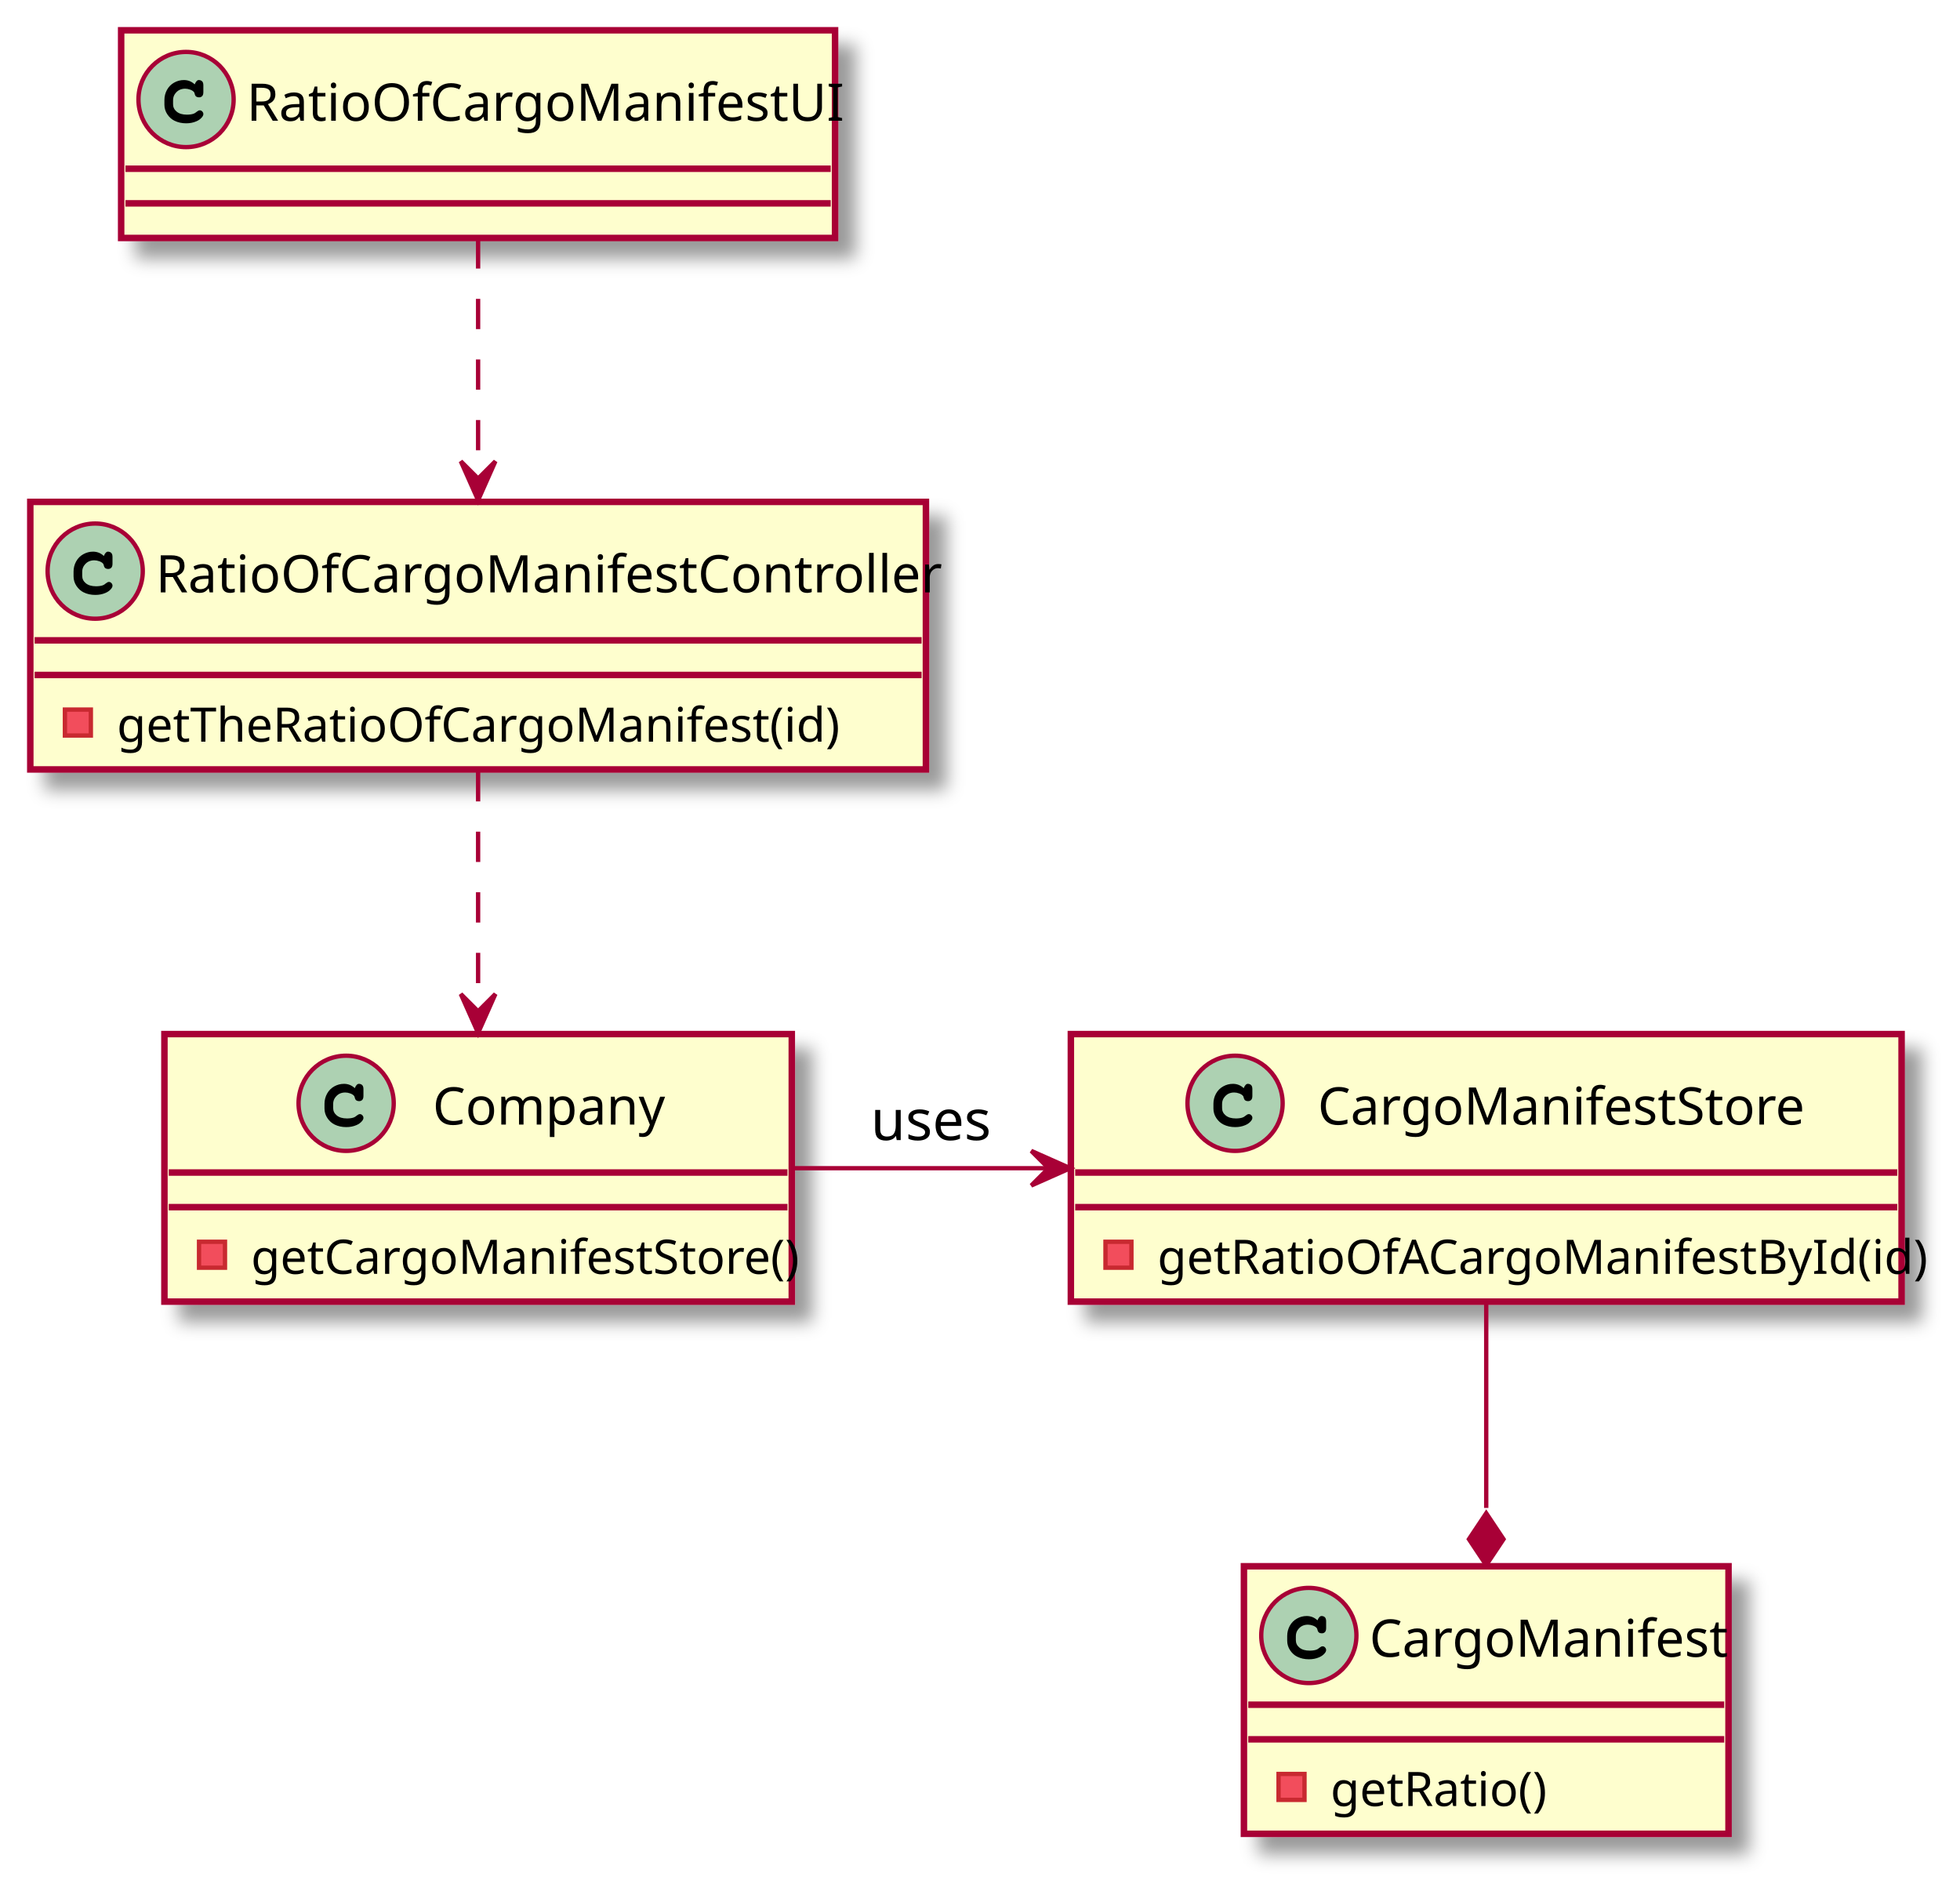
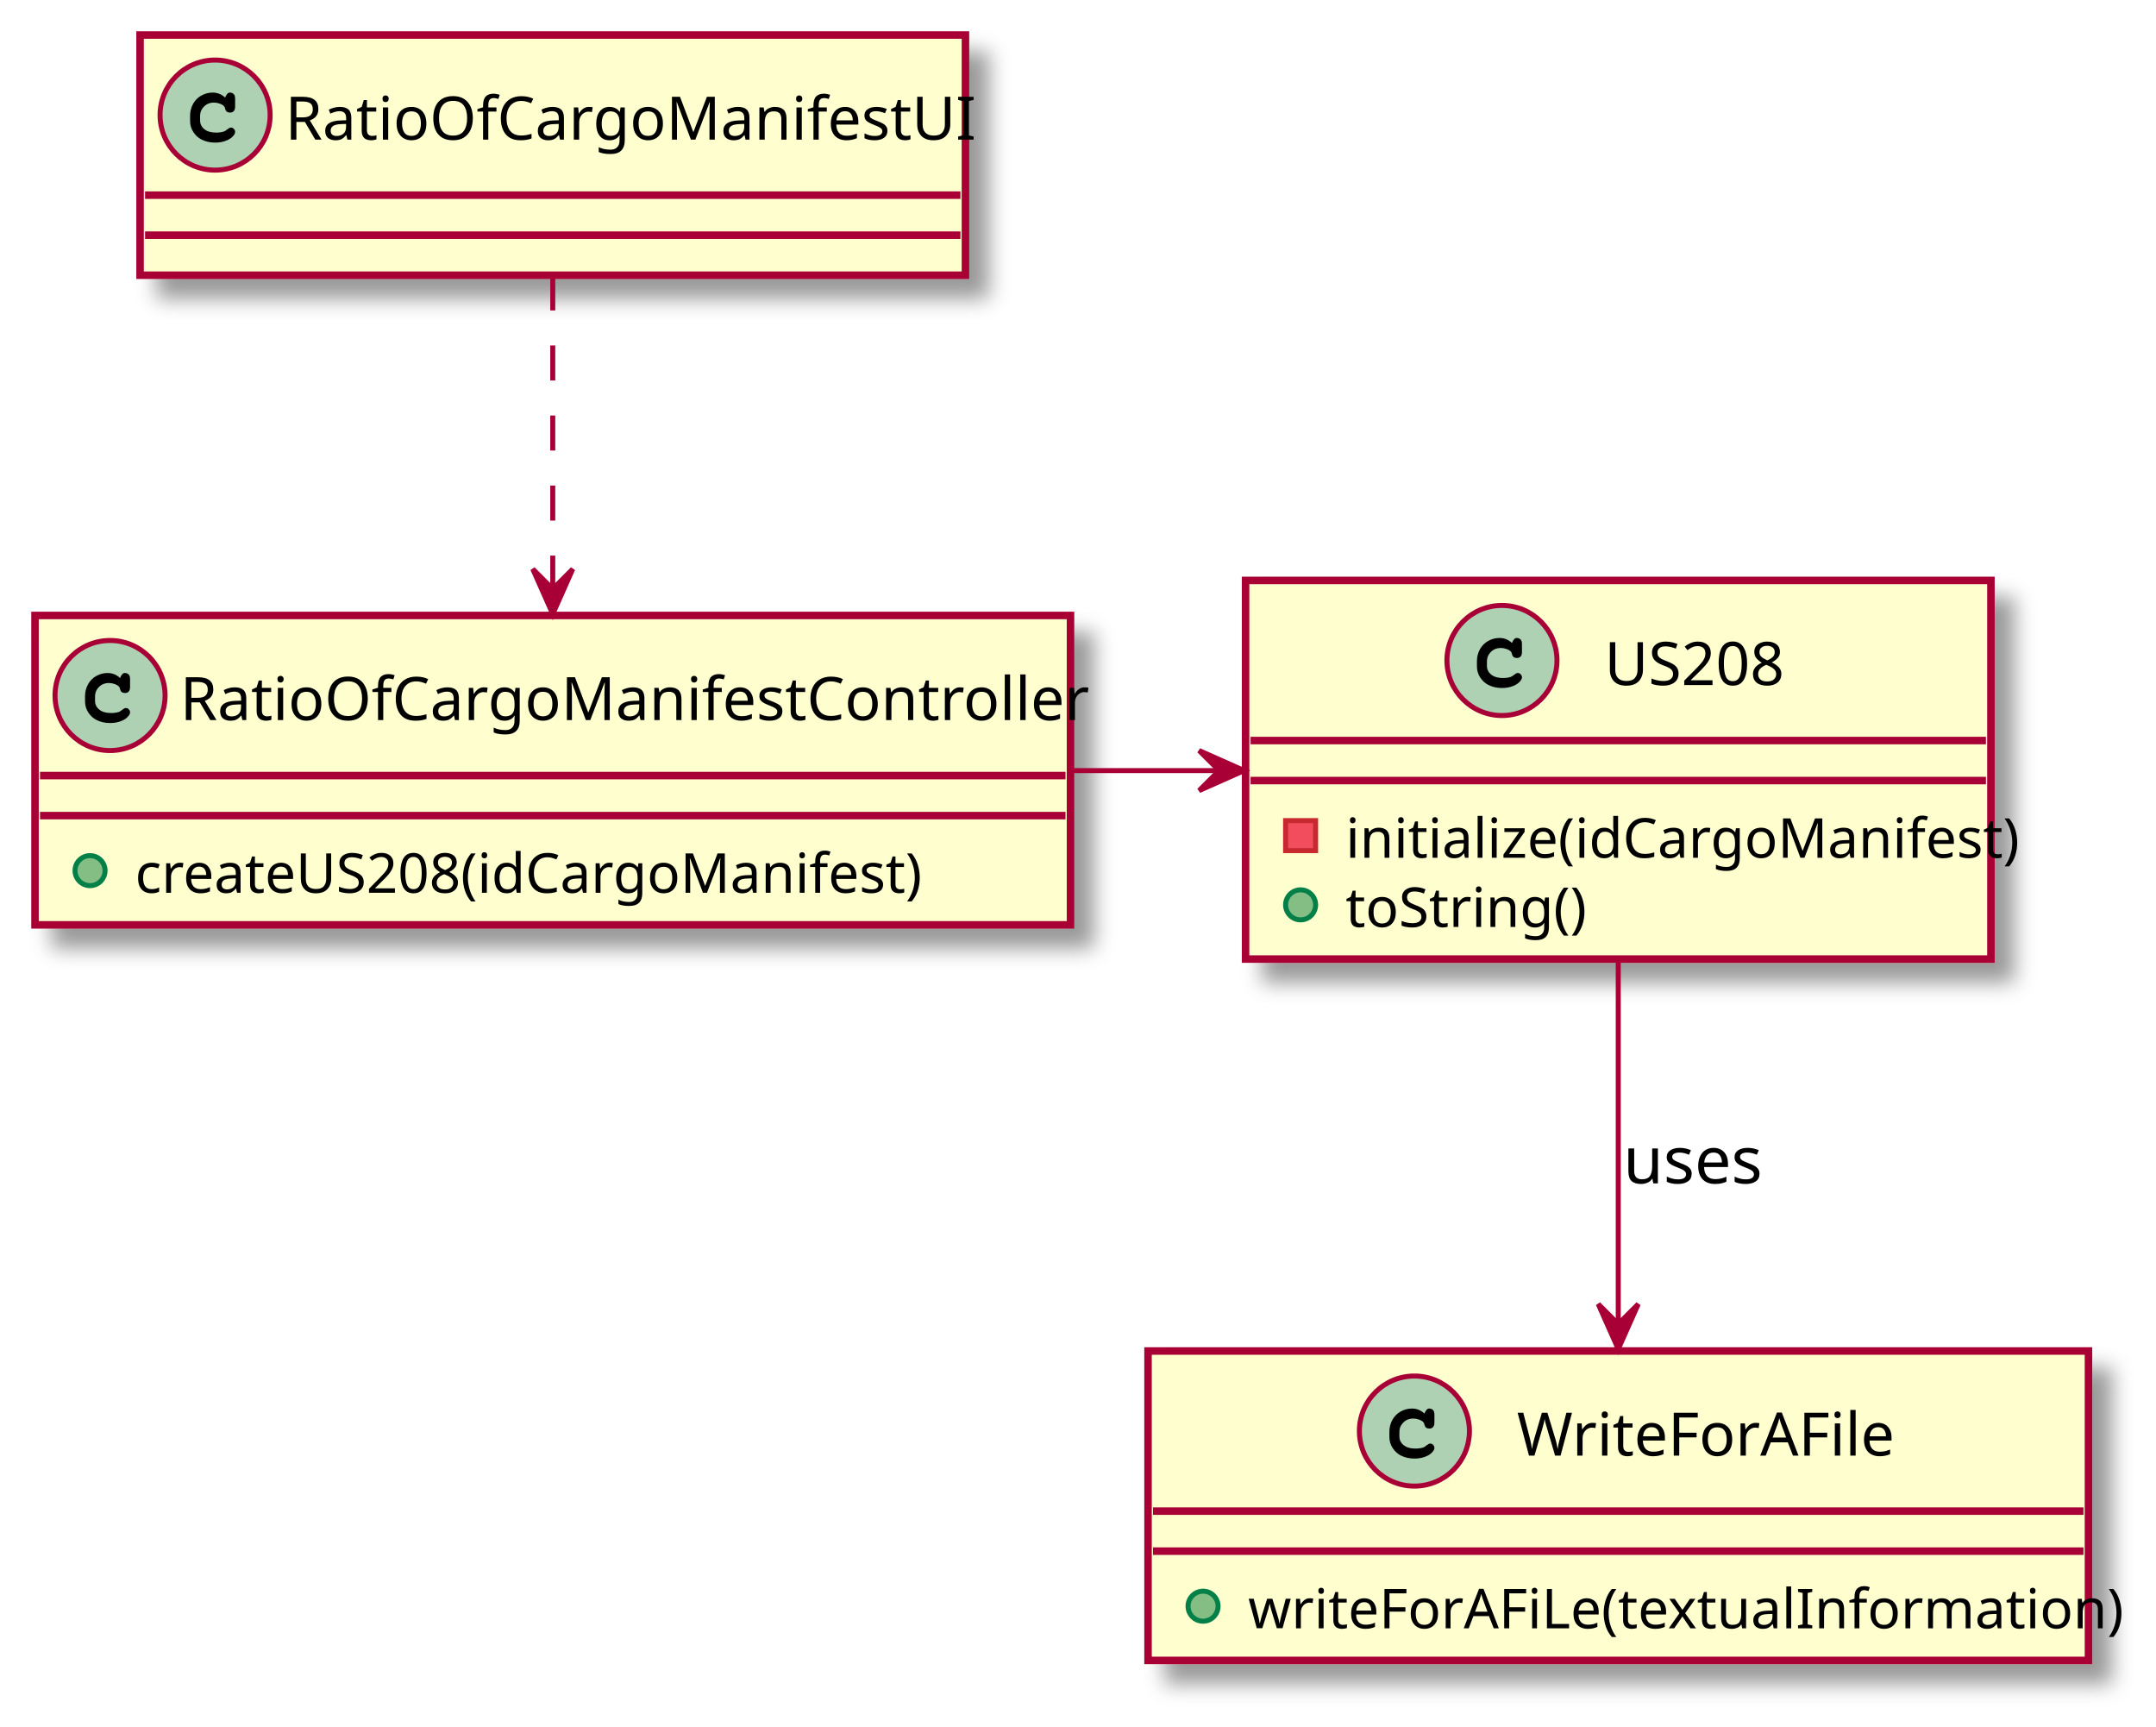
- <svg xmlns="http://www.w3.org/2000/svg" contentScriptType="application/ecmascript" contentStyleType="text/css" height="437px" preserveAspectRatio="none" style="width:453px;height:437px;background:#FFFFFF;" version="1.1" viewBox="0 0 453 437" width="453px" zoomAndPan="magnify">
+ <svg xmlns="http://www.w3.org/2000/svg" contentScriptType="application/ecmascript" contentStyleType="text/css" height="345px" preserveAspectRatio="none" style="width:431px;height:345px;background:#FFFFFF;" version="1.1" viewBox="0 0 431 345" width="431px" zoomAndPan="magnify">
  <defs>
-     <filter height="300%" id="fxo04v87qtr6i" width="300%" x="-1" y="-1">
+     <filter height="300%" id="f186rxj7r7p3q" width="300%" x="-1" y="-1">
      <feGaussianBlur result="blurOut" stdDeviation="2.0" />
      <feColorMatrix in="blurOut" result="blurOut2" type="matrix" values="0 0 0 0 0 0 0 0 0 0 0 0 0 0 0 0 0 0 .4 0" />
      <feOffset dx="4.0" dy="4.0" in="blurOut2" result="blurOut3" />
      <feBlend in="SourceGraphic" in2="blurOut3" mode="normal" />
    </filter>
  </defs>
  <g>
-     <rect codeLine="3" fill="#FEFECE" filter="url(#fxo04v87qtr6i)" height="48" id="RatioOfCargoManifestUI" style="stroke:#A80036;stroke-width:1.5;" width="165" x="28" y="7" />
+     <rect codeLine="3" fill="#FEFECE" filter="url(#f186rxj7r7p3q)" height="48" id="RatioOfCargoManifestUI" style="stroke:#A80036;stroke-width:1.5;" width="165" x="28" y="7" />
    <ellipse cx="43" cy="23" fill="#ADD1B2" rx="11" ry="11" style="stroke:#A80036;stroke-width:1.0;" />
    <path d="M45,19.5 Q45.203,19 45.438,18.75 Q45.672,18.5 45.938,18.5 Q46.406,18.5 46.703,18.781 Q47,19.062 47,19.719 L47,21.281 Q47,21.938 46.719,22.219 Q46.438,22.5 46,22.5 Q45.609,22.5 45.359,22.328 Q45.109,22.156 45,21.703 Q44.953,21.391 44.781,21.219 Q44.469,20.891 43.906,20.703 Q43.344,20.5 42.781,20.5 Q42.078,20.5 41.484,20.781 Q40.906,21.062 40.453,21.688 Q40,22.312 40,23.172 L40,24.094 Q40,25.125 40.844,25.812 Q41.688,26.5 43.188,26.5 Q44.078,26.5 44.703,26.297 Q45.062,26.188 45.469,25.828 Q45.734,25.625 45.875,25.562 Q46.016,25.5 46.188,25.5 Q46.516,25.5 46.75,25.766 Q47,26.016 47,26.375 Q47,26.719 46.656,27.125 Q46.156,27.719 45.359,28.047 Q44.312,28.5 43.031,28.5 Q41.531,28.5 40.328,27.906 Q39.359,27.438 38.672,26.422 Q38,25.406 38,24.203 L38,23.109 Q38,21.859 38.594,20.766 Q39.203,19.672 40.25,19.094 Q41.312,18.5 42.5,18.5 Q43.219,18.5 43.844,18.75 Q44.469,19 45,19.5 Z " fill="#000000" />
    <text fill="#000000" font-family="sans-serif" font-size="12" lengthAdjust="spacing" textLength="133" x="57" y="27.91">RatioOfCargoManifestUI</text>
    <line style="stroke:#A80036;stroke-width:1.5;" x1="29" x2="192" y1="39" y2="39" />
    <line style="stroke:#A80036;stroke-width:1.5;" x1="29" x2="192" y1="47" y2="47" />
-     <rect codeLine="5" fill="#FEFECE" filter="url(#fxo04v87qtr6i)" height="61.836" id="RatioOfCargoManifestController" style="stroke:#A80036;stroke-width:1.5;" width="207" x="7" y="116" />
-     <ellipse cx="22" cy="132" fill="#ADD1B2" rx="11" ry="11" style="stroke:#A80036;stroke-width:1.0;" />
-     <path d="M24,128.5 Q24.203,128 24.438,127.75 Q24.672,127.5 24.938,127.5 Q25.406,127.5 25.703,127.781 Q26,128.062 26,128.719 L26,130.281 Q26,130.938 25.719,131.219 Q25.438,131.5 25,131.5 Q24.609,131.5 24.359,131.328 Q24.109,131.156 24,130.703 Q23.953,130.391 23.781,130.219 Q23.469,129.891 22.906,129.703 Q22.344,129.5 21.781,129.5 Q21.078,129.5 20.484,129.781 Q19.906,130.062 19.453,130.688 Q19,131.312 19,132.172 L19,133.094 Q19,134.125 19.844,134.812 Q20.688,135.5 22.188,135.5 Q23.078,135.5 23.703,135.297 Q24.062,135.188 24.469,134.828 Q24.734,134.625 24.875,134.562 Q25.016,134.5 25.188,134.5 Q25.516,134.5 25.75,134.766 Q26,135.016 26,135.375 Q26,135.719 25.656,136.125 Q25.156,136.719 24.359,137.047 Q23.312,137.5 22.031,137.5 Q20.531,137.5 19.328,136.906 Q18.359,136.438 17.672,135.422 Q17,134.406 17,133.203 L17,132.109 Q17,130.859 17.594,129.766 Q18.203,128.672 19.25,128.094 Q20.312,127.5 21.5,127.5 Q22.219,127.5 22.844,127.75 Q23.469,128 24,128.5 Z " fill="#000000" />
-     <text fill="#000000" font-family="sans-serif" font-size="12" lengthAdjust="spacing" textLength="175" x="36" y="136.91">RatioOfCargoManifestController</text>
-     <line style="stroke:#A80036;stroke-width:1.5;" x1="8" x2="213" y1="148" y2="148" />
-     <line style="stroke:#A80036;stroke-width:1.5;" x1="8" x2="213" y1="156" y2="156" />
-     <rect fill="#F24D5C" height="6" style="stroke:#C82930;stroke-width:1.0;" width="6" x="15" y="164" />
-     <text fill="#000000" font-family="sans-serif" font-size="11" lengthAdjust="spacing" textLength="155" x="27" y="171.419">getTheRatioOfCargoManifest(id)</text>
-     <rect codeLine="9" fill="#FEFECE" filter="url(#fxo04v87qtr6i)" height="61.836" id="Company" style="stroke:#A80036;stroke-width:1.5;" width="145" x="38" y="239" />
-     <ellipse cx="80" cy="255" fill="#ADD1B2" rx="11" ry="11" style="stroke:#A80036;stroke-width:1.0;" />
-     <path d="M82,251.5 Q82.203,251 82.438,250.75 Q82.672,250.5 82.938,250.5 Q83.406,250.5 83.703,250.781 Q84,251.062 84,251.719 L84,253.281 Q84,253.938 83.719,254.219 Q83.438,254.5 83,254.5 Q82.609,254.5 82.359,254.328 Q82.109,254.156 82,253.703 Q81.953,253.391 81.781,253.219 Q81.469,252.891 80.906,252.703 Q80.344,252.5 79.781,252.5 Q79.078,252.5 78.484,252.781 Q77.906,253.062 77.453,253.688 Q77,254.312 77,255.172 L77,256.094 Q77,257.125 77.844,257.812 Q78.688,258.5 80.188,258.5 Q81.078,258.5 81.703,258.297 Q82.062,258.188 82.469,257.828 Q82.734,257.625 82.875,257.562 Q83.016,257.5 83.188,257.5 Q83.516,257.5 83.75,257.766 Q84,258.016 84,258.375 Q84,258.719 83.656,259.125 Q83.156,259.719 82.359,260.047 Q81.312,260.5 80.031,260.5 Q78.531,260.5 77.328,259.906 Q76.359,259.438 75.672,258.422 Q75,257.406 75,256.203 L75,255.109 Q75,253.859 75.594,252.766 Q76.203,251.672 77.25,251.094 Q78.312,250.5 79.5,250.5 Q80.219,250.5 80.844,250.75 Q81.469,251 82,251.5 Z " fill="#000000" />
-     <text fill="#000000" font-family="sans-serif" font-size="12" lengthAdjust="spacing" textLength="53" x="100" y="259.91">Company</text>
-     <line style="stroke:#A80036;stroke-width:1.5;" x1="39" x2="182" y1="271" y2="271" />
-     <line style="stroke:#A80036;stroke-width:1.5;" x1="39" x2="182" y1="279" y2="279" />
-     <rect fill="#F24D5C" height="6" style="stroke:#C82930;stroke-width:1.0;" width="6" x="46" y="287" />
-     <text fill="#000000" font-family="sans-serif" font-size="11" lengthAdjust="spacing" textLength="119" x="58" y="294.419">getCargoManifestStore()</text>
-     <rect codeLine="13" fill="#FEFECE" filter="url(#fxo04v87qtr6i)" height="61.836" id="CargoManifestStore" style="stroke:#A80036;stroke-width:1.5;" width="192" x="247.5" y="239" />
-     <ellipse cx="285.45" cy="255" fill="#ADD1B2" rx="11" ry="11" style="stroke:#A80036;stroke-width:1.0;" />
-     <path d="M287.45,251.5 Q287.653,251 287.887,250.75 Q288.122,250.5 288.387,250.5 Q288.856,250.5 289.153,250.781 Q289.45,251.062 289.45,251.719 L289.45,253.281 Q289.45,253.938 289.169,254.219 Q288.887,254.5 288.45,254.5 Q288.059,254.5 287.809,254.328 Q287.559,254.156 287.45,253.703 Q287.403,253.391 287.231,253.219 Q286.919,252.891 286.356,252.703 Q285.794,252.5 285.231,252.5 Q284.528,252.5 283.934,252.781 Q283.356,253.062 282.903,253.688 Q282.45,254.312 282.45,255.172 L282.45,256.094 Q282.45,257.125 283.294,257.812 Q284.137,258.5 285.637,258.5 Q286.528,258.5 287.153,258.297 Q287.512,258.188 287.919,257.828 Q288.184,257.625 288.325,257.562 Q288.466,257.5 288.637,257.5 Q288.966,257.5 289.2,257.766 Q289.45,258.016 289.45,258.375 Q289.45,258.719 289.106,259.125 Q288.606,259.719 287.809,260.047 Q286.762,260.5 285.481,260.5 Q283.981,260.5 282.778,259.906 Q281.809,259.438 281.122,258.422 Q280.45,257.406 280.45,256.203 L280.45,255.109 Q280.45,253.859 281.044,252.766 Q281.653,251.672 282.7,251.094 Q283.762,250.5 284.95,250.5 Q285.669,250.5 286.294,250.75 Q286.919,251 287.45,251.5 Z " fill="#000000" />
-     <text fill="#000000" font-family="sans-serif" font-size="12" lengthAdjust="spacing" textLength="109" x="304.55" y="259.91">CargoManifestStore</text>
-     <line style="stroke:#A80036;stroke-width:1.5;" x1="248.5" x2="438.5" y1="271" y2="271" />
-     <line style="stroke:#A80036;stroke-width:1.5;" x1="248.5" x2="438.5" y1="279" y2="279" />
-     <rect fill="#F24D5C" height="6" style="stroke:#C82930;stroke-width:1.0;" width="6" x="255.5" y="287" />
-     <text fill="#000000" font-family="sans-serif" font-size="11" lengthAdjust="spacing" textLength="166" x="267.5" y="294.419">getRatioOfACargoManifestById(id)</text>
-     <rect codeLine="17" fill="#FEFECE" filter="url(#fxo04v87qtr6i)" height="61.836" id="CargoManifest" style="stroke:#A80036;stroke-width:1.5;" width="112" x="287.5" y="362" />
-     <ellipse cx="302.5" cy="378" fill="#ADD1B2" rx="11" ry="11" style="stroke:#A80036;stroke-width:1.0;" />
-     <path d="M304.5,374.5 Q304.703,374 304.938,373.75 Q305.172,373.5 305.438,373.5 Q305.906,373.5 306.203,373.781 Q306.5,374.062 306.5,374.719 L306.5,376.281 Q306.5,376.938 306.219,377.219 Q305.938,377.5 305.5,377.5 Q305.109,377.5 304.859,377.328 Q304.609,377.156 304.5,376.703 Q304.453,376.391 304.281,376.219 Q303.969,375.891 303.406,375.703 Q302.844,375.5 302.281,375.5 Q301.578,375.5 300.984,375.781 Q300.406,376.062 299.953,376.688 Q299.5,377.312 299.5,378.172 L299.5,379.094 Q299.5,380.125 300.344,380.812 Q301.188,381.5 302.688,381.5 Q303.578,381.5 304.203,381.297 Q304.562,381.188 304.969,380.828 Q305.234,380.625 305.375,380.562 Q305.516,380.5 305.688,380.5 Q306.016,380.5 306.25,380.766 Q306.5,381.016 306.5,381.375 Q306.5,381.719 306.156,382.125 Q305.656,382.719 304.859,383.047 Q303.812,383.5 302.531,383.5 Q301.031,383.5 299.828,382.906 Q298.859,382.438 298.172,381.422 Q297.5,380.406 297.5,379.203 L297.5,378.109 Q297.5,376.859 298.094,375.766 Q298.703,374.672 299.75,374.094 Q300.812,373.5 302,373.5 Q302.719,373.5 303.344,373.75 Q303.969,374 304.5,374.5 Z " fill="#000000" />
-     <text fill="#000000" font-family="sans-serif" font-size="12" lengthAdjust="spacing" textLength="80" x="316.5" y="382.91">CargoManifest</text>
-     <line style="stroke:#A80036;stroke-width:1.5;" x1="288.5" x2="398.5" y1="394" y2="394" />
-     <line style="stroke:#A80036;stroke-width:1.5;" x1="288.5" x2="398.5" y1="402" y2="402" />
-     <rect fill="#F24D5C" height="6" style="stroke:#C82930;stroke-width:1.0;" width="6" x="295.5" y="410" />
-     <text fill="#000000" font-family="sans-serif" font-size="11" lengthAdjust="spacing" textLength="47" x="307.5" y="417.419">getRatio()</text>
-     <path codeLine="21" d="M110.5,55.07 C110.5,71.01 110.5,92.51 110.5,110.6 " fill="none" id="RatioOfCargoManifestUI-to-RatioOfCargoManifestController" style="stroke:#A80036;stroke-width:1.0;stroke-dasharray:7.0,7.0;" />
-     <polygon fill="#A80036" points="110.5,115.61,114.5,106.61,110.5,110.61,106.5,106.61,110.5,115.61" style="stroke:#A80036;stroke-width:1.0;" />
-     <path codeLine="23" d="M110.5,178.22 C110.5,194.97 110.5,215.89 110.5,233.42 " fill="none" id="RatioOfCargoManifestController-to-Company" style="stroke:#A80036;stroke-width:1.0;stroke-dasharray:7.0,7.0;" />
-     <polygon fill="#A80036" points="110.5,238.74,114.5,229.74,110.5,233.74,106.5,229.74,110.5,238.74" style="stroke:#A80036;stroke-width:1.0;" />
-     <path codeLine="25" d="M183.26,270 C201.97,270 222.45,270 242.31,270 " fill="none" id="Company-to-CargoManifestStore" style="stroke:#A80036;stroke-width:1.0;" />
-     <polygon fill="#A80036" points="247.35,270,238.35,266,242.35,270,238.35,274,247.35,270" style="stroke:#A80036;stroke-width:1.0;" />
-     <text fill="#000000" font-family="sans-serif" font-size="13" lengthAdjust="spacing" textLength="28" x="201.25" y="263.495">uses</text>
-     <path codeLine="27" d="M343.5,301.22 C343.5,315.51 343.5,332.84 343.5,348.52 " fill="none" id="CargoManifestStore-to-CargoManifest" style="stroke:#A80036;stroke-width:1.0;" />
-     <polygon fill="#A80036" points="343.5,361.74,347.5,355.74,343.5,349.74,339.5,355.74,343.5,361.74" style="stroke:#A80036;stroke-width:1.0;" />
+     <rect codeLine="6" fill="#FEFECE" filter="url(#f186rxj7r7p3q)" height="61.836" id="RatioOfCargoManifestController" style="stroke:#A80036;stroke-width:1.5;" width="207" x="7" y="123" />
+     <ellipse cx="22" cy="139" fill="#ADD1B2" rx="11" ry="11" style="stroke:#A80036;stroke-width:1.0;" />
+     <path d="M24,135.5 Q24.203,135 24.438,134.75 Q24.672,134.5 24.938,134.5 Q25.406,134.5 25.703,134.781 Q26,135.062 26,135.719 L26,137.281 Q26,137.938 25.719,138.219 Q25.438,138.5 25,138.5 Q24.609,138.5 24.359,138.328 Q24.109,138.156 24,137.703 Q23.953,137.391 23.781,137.219 Q23.469,136.891 22.906,136.703 Q22.344,136.5 21.781,136.5 Q21.078,136.5 20.484,136.781 Q19.906,137.062 19.453,137.688 Q19,138.312 19,139.172 L19,140.094 Q19,141.125 19.844,141.812 Q20.688,142.5 22.188,142.5 Q23.078,142.5 23.703,142.297 Q24.062,142.188 24.469,141.828 Q24.734,141.625 24.875,141.562 Q25.016,141.5 25.188,141.5 Q25.516,141.5 25.75,141.766 Q26,142.016 26,142.375 Q26,142.719 25.656,143.125 Q25.156,143.719 24.359,144.047 Q23.312,144.5 22.031,144.5 Q20.531,144.5 19.328,143.906 Q18.359,143.438 17.672,142.422 Q17,141.406 17,140.203 L17,139.109 Q17,137.859 17.594,136.766 Q18.203,135.672 19.25,135.094 Q20.312,134.5 21.5,134.5 Q22.219,134.5 22.844,134.75 Q23.469,135 24,135.5 Z " fill="#000000" />
+     <text fill="#000000" font-family="sans-serif" font-size="12" lengthAdjust="spacing" textLength="175" x="36" y="143.91">RatioOfCargoManifestController</text>
+     <line style="stroke:#A80036;stroke-width:1.5;" x1="8" x2="213" y1="155" y2="155" />
+     <line style="stroke:#A80036;stroke-width:1.5;" x1="8" x2="213" y1="163" y2="163" />
+     <ellipse cx="18" cy="174" fill="#84BE84" rx="3" ry="3" style="stroke:#038048;stroke-width:1.0;" />
+     <text fill="#000000" font-family="sans-serif" font-size="11" lengthAdjust="spacing" textLength="149" x="27" y="178.419">createUS208(idCargoManifest)</text>
+     <rect codeLine="11" fill="#FEFECE" filter="url(#f186rxj7r7p3q)" height="75.672" id="US208" style="stroke:#A80036;stroke-width:1.5;" width="149" x="249" y="116" />
+     <ellipse cx="300.25" cy="132" fill="#ADD1B2" rx="11" ry="11" style="stroke:#A80036;stroke-width:1.0;" />
+     <path d="M302.25,128.5 Q302.453,128 302.688,127.75 Q302.922,127.5 303.188,127.5 Q303.656,127.5 303.953,127.781 Q304.25,128.062 304.25,128.719 L304.25,130.281 Q304.25,130.938 303.969,131.219 Q303.688,131.5 303.25,131.5 Q302.859,131.5 302.609,131.328 Q302.359,131.156 302.25,130.703 Q302.203,130.391 302.031,130.219 Q301.719,129.891 301.156,129.703 Q300.594,129.5 300.031,129.5 Q299.328,129.5 298.734,129.781 Q298.156,130.062 297.703,130.688 Q297.25,131.312 297.25,132.172 L297.25,133.094 Q297.25,134.125 298.094,134.812 Q298.938,135.5 300.438,135.5 Q301.328,135.5 301.953,135.297 Q302.312,135.188 302.719,134.828 Q302.984,134.625 303.125,134.562 Q303.266,134.5 303.438,134.5 Q303.766,134.5 304,134.766 Q304.25,135.016 304.25,135.375 Q304.25,135.719 303.906,136.125 Q303.406,136.719 302.609,137.047 Q301.562,137.5 300.281,137.5 Q298.781,137.5 297.578,136.906 Q296.609,136.438 295.922,135.422 Q295.25,134.406 295.25,133.203 L295.25,132.109 Q295.25,130.859 295.844,129.766 Q296.453,128.672 297.5,128.094 Q298.562,127.5 299.75,127.5 Q300.469,127.5 301.094,127.75 Q301.719,128 302.25,128.5 Z " fill="#000000" />
+     <text fill="#000000" font-family="sans-serif" font-size="12" lengthAdjust="spacing" textLength="38" x="320.75" y="136.91">US208</text>
+     <line style="stroke:#A80036;stroke-width:1.5;" x1="250" x2="397" y1="148" y2="148" />
+     <line style="stroke:#A80036;stroke-width:1.5;" x1="250" x2="397" y1="156" y2="156" />
+     <rect fill="#F24D5C" height="6" style="stroke:#C82930;stroke-width:1.0;" width="6" x="257" y="164" />
+     <text fill="#000000" font-family="sans-serif" font-size="11" lengthAdjust="spacing" textLength="123" x="269" y="171.419">initialize(idCargoManifest)</text>
+     <ellipse cx="260" cy="180.836" fill="#84BE84" rx="3" ry="3" style="stroke:#038048;stroke-width:1.0;" />
+     <text fill="#000000" font-family="sans-serif" font-size="11" lengthAdjust="spacing" textLength="45" x="269" y="185.255">toString()</text>
+     <rect codeLine="17" fill="#FEFECE" filter="url(#f186rxj7r7p3q)" height="61.836" id="WriteForAFile" style="stroke:#A80036;stroke-width:1.5;" width="188" x="229.5" y="270" />
+     <ellipse cx="282.75" cy="286" fill="#ADD1B2" rx="11" ry="11" style="stroke:#A80036;stroke-width:1.0;" />
+     <path d="M284.75,282.5 Q284.953,282 285.188,281.75 Q285.422,281.5 285.688,281.5 Q286.156,281.5 286.453,281.781 Q286.75,282.062 286.75,282.719 L286.75,284.281 Q286.75,284.938 286.469,285.219 Q286.188,285.5 285.75,285.5 Q285.359,285.5 285.109,285.328 Q284.859,285.156 284.75,284.703 Q284.703,284.391 284.531,284.219 Q284.219,283.891 283.656,283.703 Q283.094,283.5 282.531,283.5 Q281.828,283.5 281.234,283.781 Q280.656,284.062 280.203,284.688 Q279.75,285.312 279.75,286.172 L279.75,287.094 Q279.75,288.125 280.594,288.812 Q281.438,289.5 282.938,289.5 Q283.828,289.5 284.453,289.297 Q284.812,289.188 285.219,288.828 Q285.484,288.625 285.625,288.562 Q285.766,288.5 285.938,288.5 Q286.266,288.5 286.5,288.766 Q286.75,289.016 286.75,289.375 Q286.75,289.719 286.406,290.125 Q285.906,290.719 285.109,291.047 Q284.062,291.5 282.781,291.5 Q281.281,291.5 280.078,290.906 Q279.109,290.438 278.422,289.422 Q277.75,288.406 277.75,287.203 L277.75,286.109 Q277.75,284.859 278.344,283.766 Q278.953,282.672 280,282.094 Q281.062,281.5 282.25,281.5 Q282.969,281.5 283.594,281.75 Q284.219,282 284.75,282.5 Z " fill="#000000" />
+     <text fill="#000000" font-family="sans-serif" font-size="12" lengthAdjust="spacing" textLength="73" x="303.25" y="290.91">WriteForAFile</text>
+     <line style="stroke:#A80036;stroke-width:1.5;" x1="230.5" x2="416.5" y1="302" y2="302" />
+     <line style="stroke:#A80036;stroke-width:1.5;" x1="230.5" x2="416.5" y1="310" y2="310" />
+     <ellipse cx="240.5" cy="321" fill="#84BE84" rx="3" ry="3" style="stroke:#038048;stroke-width:1.0;" />
+     <text fill="#000000" font-family="sans-serif" font-size="11" lengthAdjust="spacing" textLength="162" x="249.5" y="325.419">writeForAFiLe(textualInformation)</text>
+     <path codeLine="24" d="M214.09,154 C223.91,154 233.74,154 243.57,154 " fill="none" id="RatioOfCargoManifestController-to-US208" style="stroke:#A80036;stroke-width:1.0;" />
+     <polygon fill="#A80036" points="248.71,154,239.71,150,243.71,154,239.71,158,248.71,154" style="stroke:#A80036;stroke-width:1.0;" />
+     <path codeLine="25" d="M323.5,192.34 C323.5,214.56 323.5,242.59 323.5,264.48 " fill="none" id="US208-to-WriteForAFile" style="stroke:#A80036;stroke-width:1.0;" />
+     <polygon fill="#A80036" points="323.5,269.62,327.5,260.62,323.5,264.62,319.5,260.62,323.5,269.62" style="stroke:#A80036;stroke-width:1.0;" />
+     <text fill="#000000" font-family="sans-serif" font-size="13" lengthAdjust="spacing" textLength="28" x="324.5" y="236.495">uses</text>
+     <path codeLine="27" d="M110.5,55.04 C110.5,72.74 110.5,97.49 110.5,117.69 " fill="none" id="RatioOfCargoManifestUI-to-RatioOfCargoManifestController" style="stroke:#A80036;stroke-width:1.0;stroke-dasharray:7.0,7.0;" />
+     <polygon fill="#A80036" points="110.5,122.72,114.5,113.72,110.5,117.72,106.5,113.72,110.5,122.72" style="stroke:#A80036;stroke-width:1.0;" />
  </g>
</svg>
